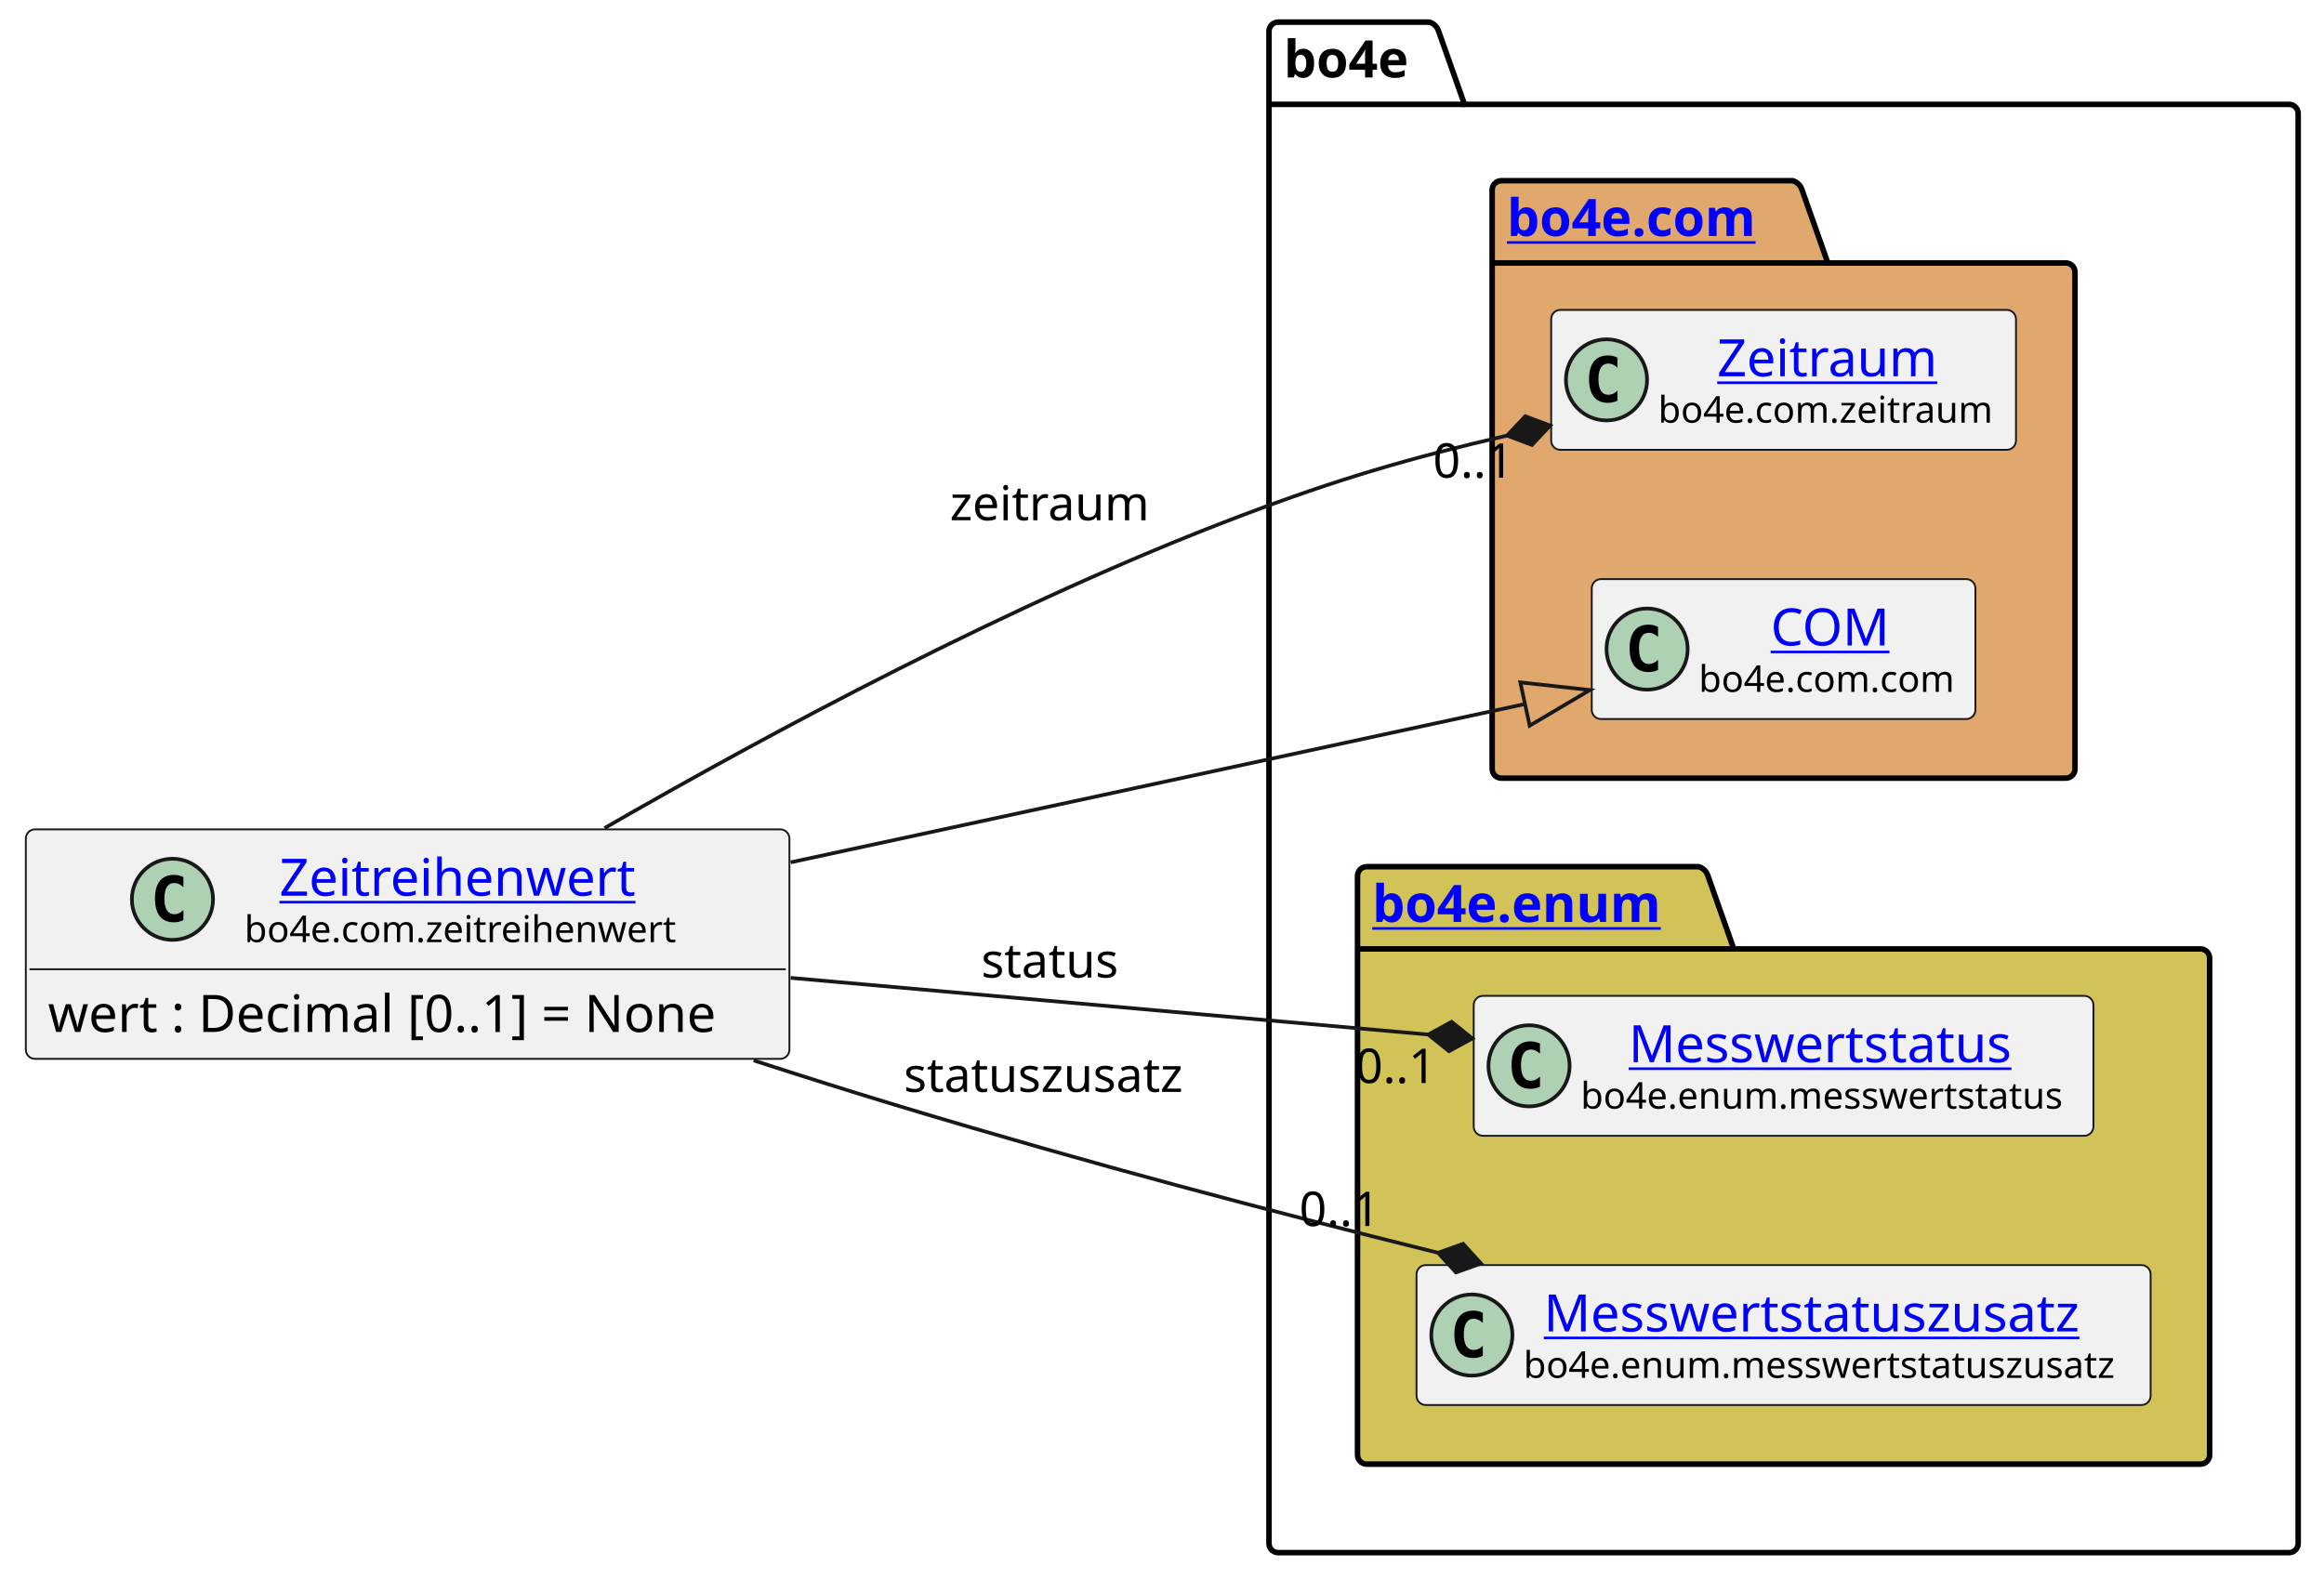
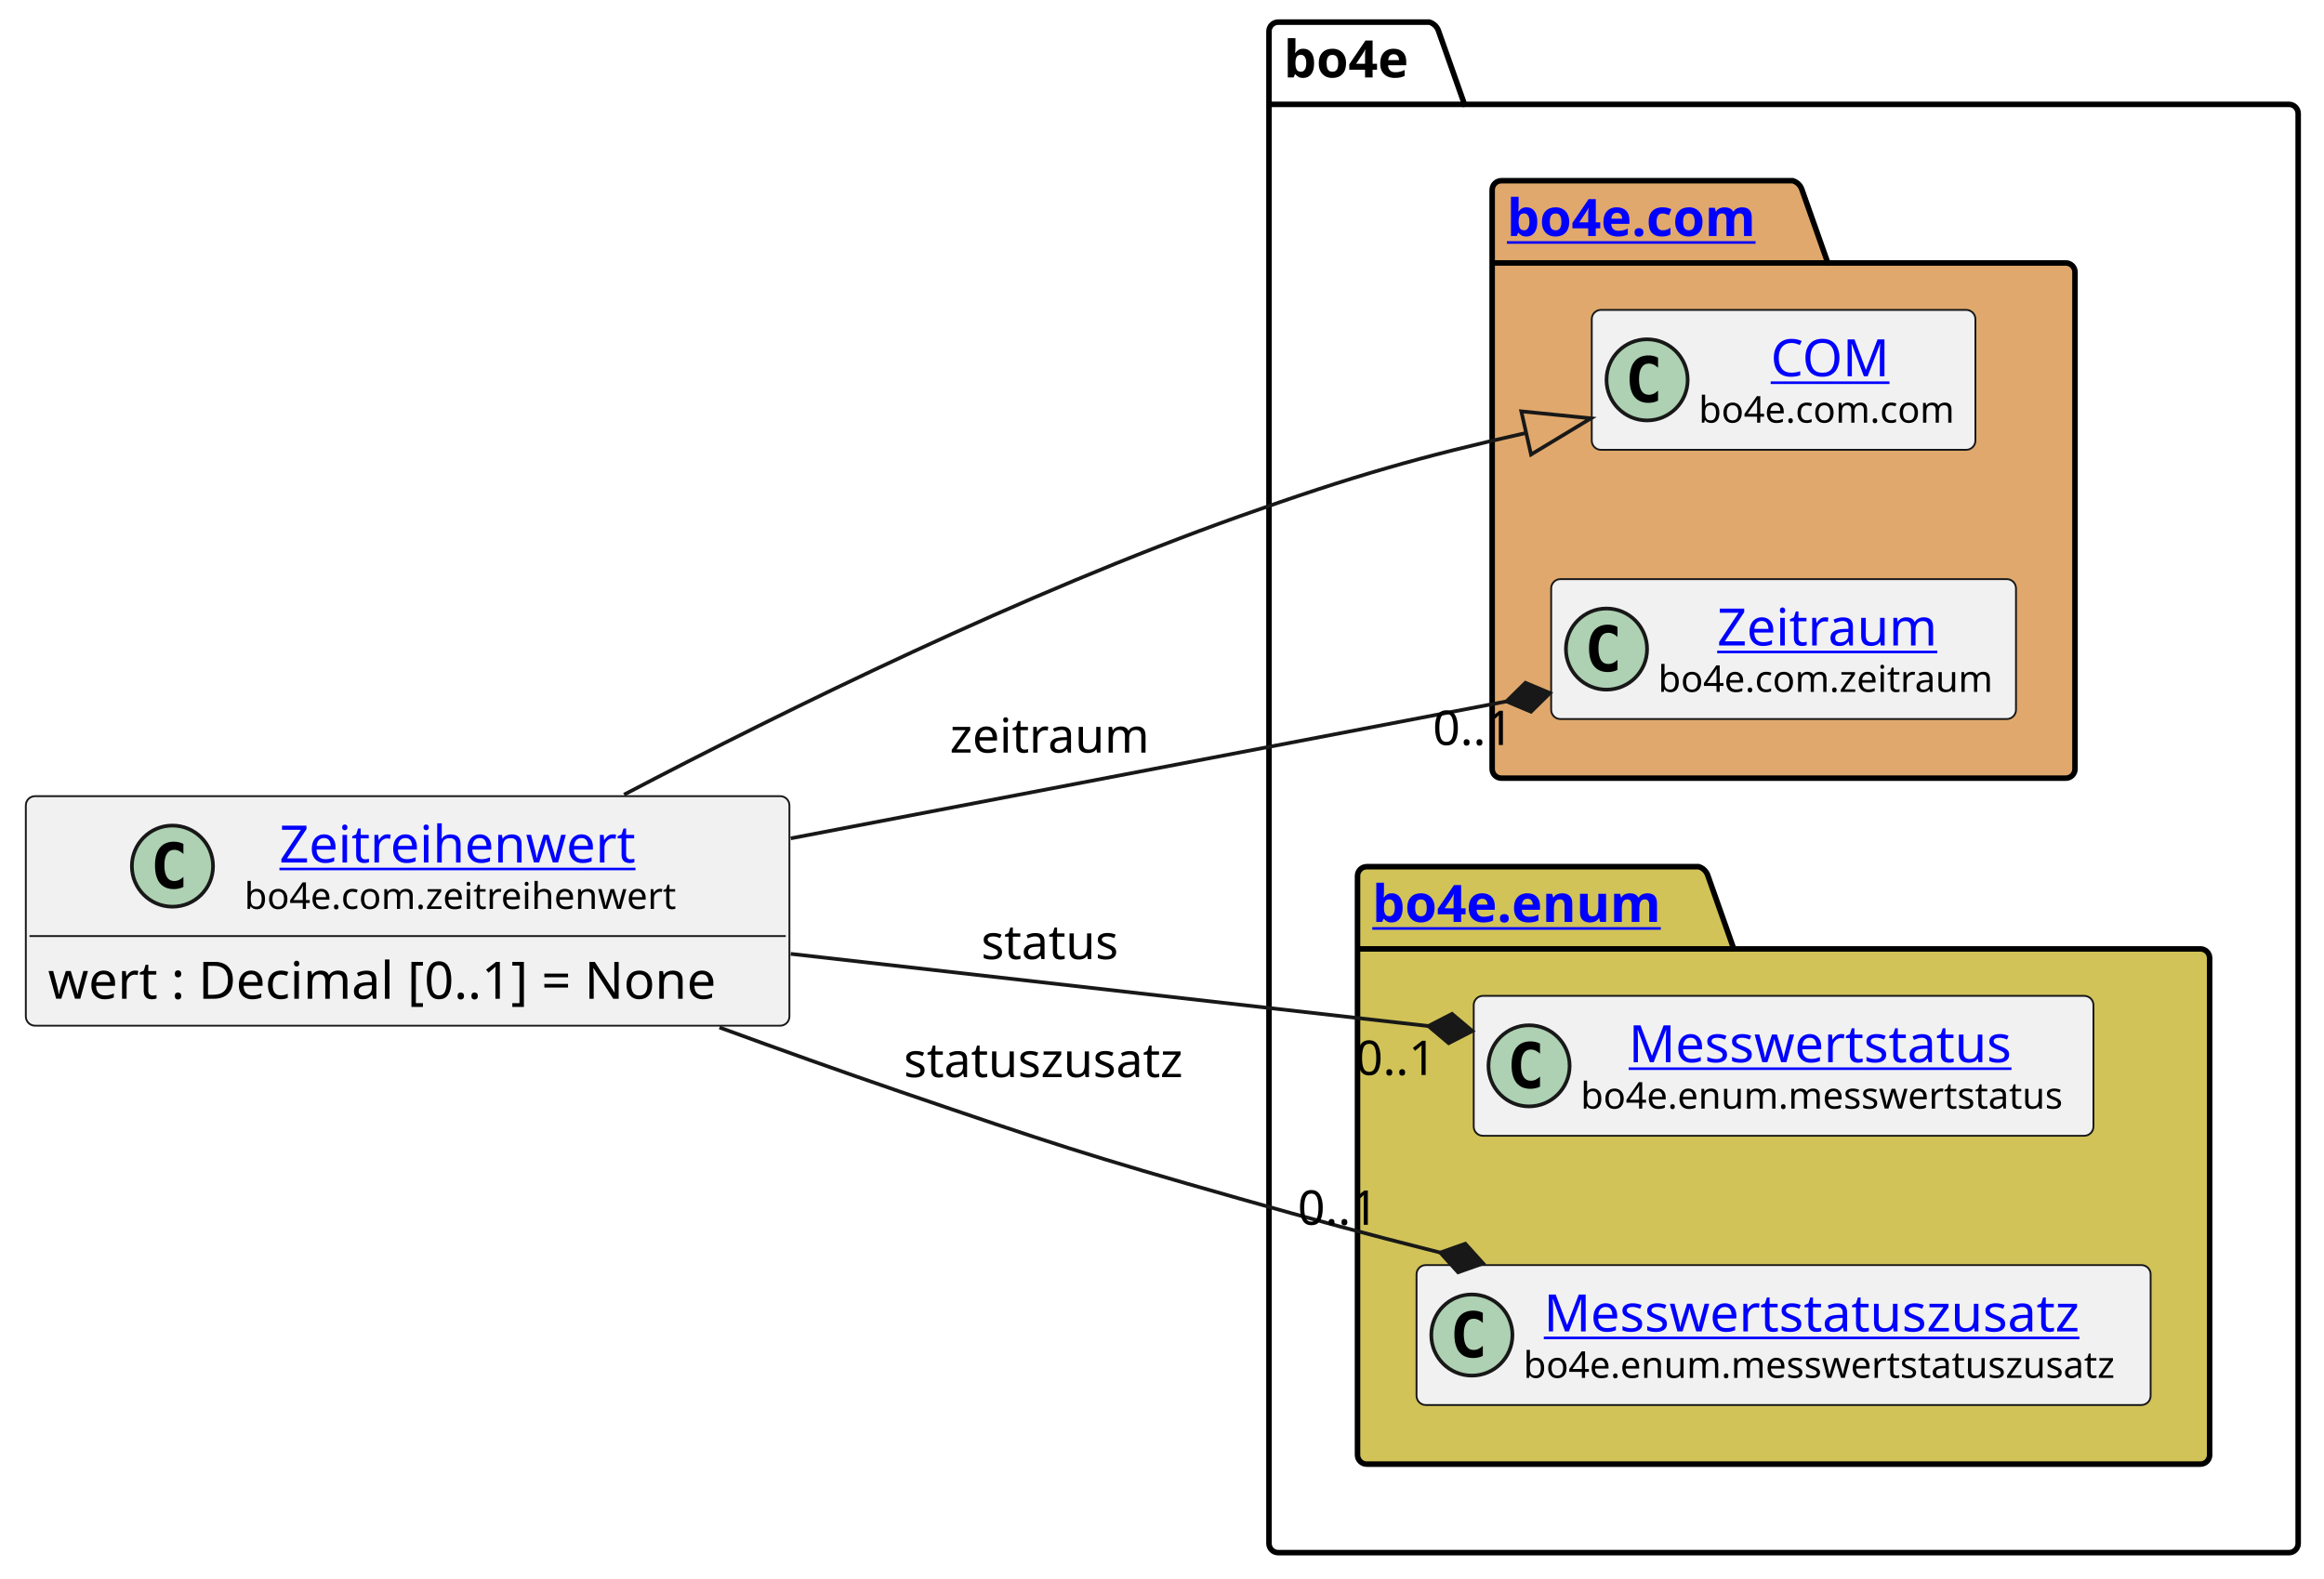
<svg xmlns="http://www.w3.org/2000/svg" xmlns:xlink="http://www.w3.org/1999/xlink" contentStyleType="text/css" height="428px" preserveAspectRatio="none" style="width:630px;height:428px;background:#FFFFFF;" version="1.1" viewBox="0 0 630 428" width="630px" zoomAndPan="magnify">
  <defs />
  <g>
    <g id="cluster_bo4e">
      <path d="M346.5,6 L387.5,6 A3.75,3.75 0 0 1 390,8.5 L397,28.297 L620.5,28.297 A2.5,2.5 0 0 1 623,30.797 L623,418.5 A2.5,2.5 0 0 1 620.5,421 L346.5,421 A2.5,2.5 0 0 1 344,418.5 L344,8.5 A2.5,2.5 0 0 1 346.5,6 " fill="none" style="stroke:#000000;stroke-width:1.5;" />
      <line style="stroke:#000000;stroke-width:1.5;" x1="344" x2="397" y1="28.297" y2="28.297" />
      <text fill="#000000" font-family="sans-serif" font-size="14" font-weight="bold" lengthAdjust="spacing" textLength="40" x="348" y="20.995">bo4e</text>
    </g>
    <g id="cluster_com">
      <path d="M407,49 L486,49 A3.75,3.75 0 0 1 488.5,51.5 L495.5,71.297 L560,71.297 A2.5,2.5 0 0 1 562.5,73.797 L562.5,208.5 A2.5,2.5 0 0 1 560,211 L407,211 A2.5,2.5 0 0 1 404.5,208.5 L404.5,51.5 A2.5,2.5 0 0 1 407,49 " fill="#E0A86C" style="stroke:#000000;stroke-width:1.5;" />
      <line style="stroke:#000000;stroke-width:1.5;" x1="404.5" x2="495.5" y1="71.297" y2="71.297" />
      <a href="https://bo4e.github.io/BO4E-python/latest/api/bo4e.com.html" target="_top" title="https://bo4e.github.io/BO4E-python/latest/api/bo4e.com.html" xlink:actuate="onRequest" xlink:href="https://bo4e.github.io/BO4E-python/latest/api/bo4e.com.html" xlink:show="new" xlink:title="https://bo4e.github.io/BO4E-python/latest/api/bo4e.com.html" xlink:type="simple">
        <text fill="#0000FF" font-family="sans-serif" font-size="14" font-weight="bold" lengthAdjust="spacing" text-decoration="underline" textLength="78" x="408.5" y="63.995">bo4e.com</text>
      </a>
    </g>
    <g id="cluster_enum">
      <path d="M370.5,235 L460.5,235 A3.75,3.75 0 0 1 463,237.5 L470,257.297 L596.5,257.297 A2.5,2.5 0 0 1 599,259.797 L599,394.5 A2.5,2.5 0 0 1 596.5,397 L370.5,397 A2.5,2.5 0 0 1 368,394.5 L368,237.5 A2.5,2.5 0 0 1 370.5,235 " fill="#D1C358" style="stroke:#000000;stroke-width:1.5;" />
      <line style="stroke:#000000;stroke-width:1.5;" x1="368" x2="470" y1="257.297" y2="257.297" />
      <a href="https://bo4e.github.io/BO4E-python/latest/api/bo4e.enum.html" target="_top" title="https://bo4e.github.io/BO4E-python/latest/api/bo4e.enum.html" xlink:actuate="onRequest" xlink:href="https://bo4e.github.io/BO4E-python/latest/api/bo4e.enum.html" xlink:show="new" xlink:title="https://bo4e.github.io/BO4E-python/latest/api/bo4e.enum.html" xlink:type="simple">
        <text fill="#0000FF" font-family="sans-serif" font-size="14" font-weight="bold" lengthAdjust="spacing" text-decoration="underline" textLength="89" x="372" y="249.995">bo4e.enum</text>
      </a>
    </g>
+     <g id="elem_COM">
+       <rect codeLine="8" fill="#F1F1F1" height="37.938" id="COM" rx="2.5" ry="2.5" style="stroke:#181818;stroke-width:0.5;" width="104" x="431.5" y="84.03" />
+       <ellipse cx="446.5" cy="102.999" fill="#ADD1B2" rx="11" ry="11" style="stroke:#181818;stroke-width:1.0;" />
+       <path d="M449.469,108.639 Q448.891,108.936 448.25,109.077 Q447.609,109.233 446.906,109.233 Q444.406,109.233 443.078,107.593 Q441.766,105.936 441.766,102.811 Q441.766,99.686 443.078,98.03 Q444.406,96.374 446.906,96.374 Q447.609,96.374 448.25,96.53 Q448.906,96.686 449.469,96.983 L449.469,99.702 Q448.844,99.124 448.25,98.858 Q447.656,98.577 447.031,98.577 Q445.688,98.577 445,99.655 Q444.312,100.718 444.312,102.811 Q444.312,104.905 445,105.983 Q445.688,107.046 447.031,107.046 Q447.656,107.046 448.25,106.78 Q448.844,106.499 449.469,105.921 L449.469,108.639 Z " fill="#000000" />
+       <a href="https://bo4e.github.io/BO4E-python/latest/api/bo4e.com.html#bo4e.com.com.COM" target="_top" title="https://bo4e.github.io/BO4E-python/latest/api/bo4e.com.html#bo4e.com.com.COM" xlink:actuate="onRequest" xlink:href="https://bo4e.github.io/BO4E-python/latest/api/bo4e.com.html#bo4e.com.com.COM" xlink:show="new" xlink:title="https://bo4e.github.io/BO4E-python/latest/api/bo4e.com.html#bo4e.com.com.COM" xlink:type="simple">
+         <text fill="#0000FF" font-family="sans-serif" font-size="14" lengthAdjust="spacing" text-decoration="underline" textLength="33" x="480" y="102.025">COM</text>
+       </a>
+       <text fill="#000000" font-family="sans-serif" font-size="10" lengthAdjust="spacing" textLength="72" x="460.5" y="114.609">bo4e.com.com</text>
+     </g>
    <g id="elem_Zeitraum">
-       <rect codeLine="8" fill="#F1F1F1" height="37.938" id="Zeitraum" rx="2.5" ry="2.5" style="stroke:#181818;stroke-width:0.5;" width="126" x="420.5" y="84.03" />
-       <ellipse cx="435.5" cy="102.999" fill="#ADD1B2" rx="11" ry="11" style="stroke:#181818;stroke-width:1.0;" />
-       <path d="M438.469,108.639 Q437.891,108.936 437.25,109.077 Q436.609,109.233 435.906,109.233 Q433.406,109.233 432.078,107.593 Q430.766,105.936 430.766,102.811 Q430.766,99.686 432.078,98.03 Q433.406,96.374 435.906,96.374 Q436.609,96.374 437.25,96.53 Q437.906,96.686 438.469,96.983 L438.469,99.702 Q437.844,99.124 437.25,98.858 Q436.656,98.577 436.031,98.577 Q434.688,98.577 434,99.655 Q433.312,100.718 433.312,102.811 Q433.312,104.905 434,105.983 Q434.688,107.046 436.031,107.046 Q436.656,107.046 437.25,106.78 Q437.844,106.499 438.469,105.921 L438.469,108.639 Z " fill="#000000" />
+       <rect codeLine="9" fill="#F1F1F1" height="37.938" id="Zeitraum" rx="2.5" ry="2.5" style="stroke:#181818;stroke-width:0.5;" width="126" x="420.5" y="157.03" />
+       <ellipse cx="435.5" cy="175.999" fill="#ADD1B2" rx="11" ry="11" style="stroke:#181818;stroke-width:1.0;" />
+       <path d="M438.469,181.639 Q437.891,181.936 437.25,182.077 Q436.609,182.233 435.906,182.233 Q433.406,182.233 432.078,180.593 Q430.766,178.936 430.766,175.811 Q430.766,172.686 432.078,171.03 Q433.406,169.374 435.906,169.374 Q436.609,169.374 437.25,169.53 Q437.906,169.686 438.469,169.983 L438.469,172.702 Q437.844,172.124 437.25,171.858 Q436.656,171.577 436.031,171.577 Q434.688,171.577 434,172.655 Q433.312,173.718 433.312,175.811 Q433.312,177.905 434,178.983 Q434.688,180.046 436.031,180.046 Q436.656,180.046 437.25,179.78 Q437.844,179.499 438.469,178.921 L438.469,181.639 Z " fill="#000000" />
      <a href="https://bo4e.github.io/BO4E-python/latest/api/bo4e.com.html#bo4e.com.zeitraum.Zeitraum" target="_top" title="https://bo4e.github.io/BO4E-python/latest/api/bo4e.com.html#bo4e.com.zeitraum.Zeitraum" xlink:actuate="onRequest" xlink:href="https://bo4e.github.io/BO4E-python/latest/api/bo4e.com.html#bo4e.com.zeitraum.Zeitraum" xlink:show="new" xlink:title="https://bo4e.github.io/BO4E-python/latest/api/bo4e.com.html#bo4e.com.zeitraum.Zeitraum" xlink:type="simple">
-         <text fill="#0000FF" font-family="sans-serif" font-size="14" lengthAdjust="spacing" text-decoration="underline" textLength="62" x="465.5" y="102.025">Zeitraum</text>
+         <text fill="#0000FF" font-family="sans-serif" font-size="14" lengthAdjust="spacing" text-decoration="underline" textLength="62" x="465.5" y="175.025">Zeitraum</text>
      </a>
-       <text fill="#000000" font-family="sans-serif" font-size="10" lengthAdjust="spacing" textLength="94" x="449.5" y="114.609">bo4e.com.zeitraum</text>
-     </g>
-     <g id="elem_COM">
-       <rect codeLine="9" fill="#F1F1F1" height="37.938" id="COM" rx="2.5" ry="2.5" style="stroke:#181818;stroke-width:0.5;" width="104" x="431.5" y="157.03" />
-       <ellipse cx="446.5" cy="175.999" fill="#ADD1B2" rx="11" ry="11" style="stroke:#181818;stroke-width:1.0;" />
-       <path d="M449.469,181.639 Q448.891,181.936 448.25,182.077 Q447.609,182.233 446.906,182.233 Q444.406,182.233 443.078,180.593 Q441.766,178.936 441.766,175.811 Q441.766,172.686 443.078,171.03 Q444.406,169.374 446.906,169.374 Q447.609,169.374 448.25,169.53 Q448.906,169.686 449.469,169.983 L449.469,172.702 Q448.844,172.124 448.25,171.858 Q447.656,171.577 447.031,171.577 Q445.688,171.577 445,172.655 Q444.312,173.718 444.312,175.811 Q444.312,177.905 445,178.983 Q445.688,180.046 447.031,180.046 Q447.656,180.046 448.25,179.78 Q448.844,179.499 449.469,178.921 L449.469,181.639 Z " fill="#000000" />
-       <a href="https://bo4e.github.io/BO4E-python/latest/api/bo4e.com.html#bo4e.com.com.COM" target="_top" title="https://bo4e.github.io/BO4E-python/latest/api/bo4e.com.html#bo4e.com.com.COM" xlink:actuate="onRequest" xlink:href="https://bo4e.github.io/BO4E-python/latest/api/bo4e.com.html#bo4e.com.com.COM" xlink:show="new" xlink:title="https://bo4e.github.io/BO4E-python/latest/api/bo4e.com.html#bo4e.com.com.COM" xlink:type="simple">
-         <text fill="#0000FF" font-family="sans-serif" font-size="14" lengthAdjust="spacing" text-decoration="underline" textLength="33" x="480" y="175.025">COM</text>
-       </a>
-       <text fill="#000000" font-family="sans-serif" font-size="10" lengthAdjust="spacing" textLength="72" x="460.5" y="187.609">bo4e.com.com</text>
+       <text fill="#000000" font-family="sans-serif" font-size="10" lengthAdjust="spacing" textLength="94" x="449.5" y="187.609">bo4e.com.zeitraum</text>
    </g>
    <g id="elem_Messwertstatus">
      <rect codeLine="12" fill="#F1F1F1" height="37.938" id="Messwertstatus" rx="2.5" ry="2.5" style="stroke:#181818;stroke-width:0.5;" width="168" x="399.5" y="270.03" />
      <ellipse cx="414.5" cy="288.999" fill="#ADD1B2" rx="11" ry="11" style="stroke:#181818;stroke-width:1.0;" />
      <path d="M417.469,294.639 Q416.891,294.936 416.25,295.077 Q415.609,295.233 414.906,295.233 Q412.406,295.233 411.078,293.592 Q409.766,291.936 409.766,288.811 Q409.766,285.686 411.078,284.03 Q412.406,282.374 414.906,282.374 Q415.609,282.374 416.25,282.53 Q416.906,282.686 417.469,282.983 L417.469,285.702 Q416.844,285.124 416.25,284.858 Q415.656,284.577 415.031,284.577 Q413.688,284.577 413,285.655 Q412.312,286.717 412.312,288.811 Q412.312,290.905 413,291.983 Q413.688,293.046 415.031,293.046 Q415.656,293.046 416.25,292.78 Q416.844,292.499 417.469,291.921 L417.469,294.639 Z " fill="#000000" />
      <a href="https://bo4e.github.io/BO4E-python/latest/api/bo4e.enum.html#bo4e.enum.messwertstatus.Messwertstatus" target="_top" title="https://bo4e.github.io/BO4E-python/latest/api/bo4e.enum.html#bo4e.enum.messwertstatus.Messwertstatus" xlink:actuate="onRequest" xlink:href="https://bo4e.github.io/BO4E-python/latest/api/bo4e.enum.html#bo4e.enum.messwertstatus.Messwertstatus" xlink:show="new" xlink:title="https://bo4e.github.io/BO4E-python/latest/api/bo4e.enum.html#bo4e.enum.messwertstatus.Messwertstatus" xlink:type="simple">
        <text fill="#0000FF" font-family="sans-serif" font-size="14" lengthAdjust="spacing" text-decoration="underline" textLength="110" x="441.5" y="288.025">Messwertstatus</text>
      </a>
      <text fill="#000000" font-family="sans-serif" font-size="10" lengthAdjust="spacing" textLength="136" x="428.5" y="300.609">bo4e.enum.messwertstatus</text>
    </g>
    <g id="elem_Messwertstatuszusatz">
      <rect codeLine="13" fill="#F1F1F1" height="37.938" id="Messwertstatuszusatz" rx="2.5" ry="2.5" style="stroke:#181818;stroke-width:0.5;" width="199" x="384" y="343.03" />
      <ellipse cx="399" cy="361.999" fill="#ADD1B2" rx="11" ry="11" style="stroke:#181818;stroke-width:1.0;" />
      <path d="M401.969,367.639 Q401.391,367.936 400.75,368.077 Q400.109,368.233 399.406,368.233 Q396.906,368.233 395.578,366.592 Q394.266,364.936 394.266,361.811 Q394.266,358.686 395.578,357.03 Q396.906,355.374 399.406,355.374 Q400.109,355.374 400.75,355.53 Q401.406,355.686 401.969,355.983 L401.969,358.702 Q401.344,358.124 400.75,357.858 Q400.156,357.577 399.531,357.577 Q398.188,357.577 397.5,358.655 Q396.812,359.717 396.812,361.811 Q396.812,363.905 397.5,364.983 Q398.188,366.046 399.531,366.046 Q400.156,366.046 400.75,365.78 Q401.344,365.499 401.969,364.921 L401.969,367.639 Z " fill="#000000" />
      <a href="https://bo4e.github.io/BO4E-python/latest/api/bo4e.enum.html#bo4e.enum.messwertstatuszusatz.Messwertstatuszusatz" target="_top" title="https://bo4e.github.io/BO4E-python/latest/api/bo4e.enum.html#bo4e.enum.messwertstatuszusatz.Messwertstatuszusatz" xlink:actuate="onRequest" xlink:href="https://bo4e.github.io/BO4E-python/latest/api/bo4e.enum.html#bo4e.enum.messwertstatuszusatz.Messwertstatuszusatz" xlink:show="new" xlink:title="https://bo4e.github.io/BO4E-python/latest/api/bo4e.enum.html#bo4e.enum.messwertstatuszusatz.Messwertstatuszusatz" xlink:type="simple">
        <text fill="#0000FF" font-family="sans-serif" font-size="14" lengthAdjust="spacing" text-decoration="underline" textLength="156" x="418.5" y="361.025">Messwertstatuszusatz</text>
      </a>
      <text fill="#000000" font-family="sans-serif" font-size="10" lengthAdjust="spacing" textLength="167" x="413" y="373.609">bo4e.enum.messwertstatuszusatz</text>
    </g>
    <g id="elem_Zeitreihenwert">
-       <rect codeLine="3" fill="#F1F1F1" height="62.234" id="Zeitreihenwert" rx="2.5" ry="2.5" style="stroke:#181818;stroke-width:0.5;" width="207" x="7" y="224.88" />
-       <ellipse cx="46.75" cy="243.849" fill="#ADD1B2" rx="11" ry="11" style="stroke:#181818;stroke-width:1.0;" />
-       <path d="M49.719,249.489 Q49.141,249.786 48.5,249.927 Q47.859,250.083 47.156,250.083 Q44.656,250.083 43.328,248.442 Q42.016,246.786 42.016,243.661 Q42.016,240.536 43.328,238.88 Q44.656,237.224 47.156,237.224 Q47.859,237.224 48.5,237.38 Q49.156,237.536 49.719,237.833 L49.719,240.552 Q49.094,239.974 48.5,239.708 Q47.906,239.427 47.281,239.427 Q45.938,239.427 45.25,240.505 Q44.562,241.567 44.562,243.661 Q44.562,245.755 45.25,246.833 Q45.938,247.896 47.281,247.896 Q47.906,247.896 48.5,247.63 Q49.094,247.349 49.719,246.771 L49.719,249.489 Z " fill="#000000" />
+       <rect codeLine="3" fill="#F1F1F1" height="62.234" id="Zeitreihenwert" rx="2.5" ry="2.5" style="stroke:#181818;stroke-width:0.5;" width="207" x="7" y="215.88" />
+       <ellipse cx="46.75" cy="234.849" fill="#ADD1B2" rx="11" ry="11" style="stroke:#181818;stroke-width:1.0;" />
+       <path d="M49.719,240.489 Q49.141,240.786 48.5,240.927 Q47.859,241.083 47.156,241.083 Q44.656,241.083 43.328,239.442 Q42.016,237.786 42.016,234.661 Q42.016,231.536 43.328,229.88 Q44.656,228.224 47.156,228.224 Q47.859,228.224 48.5,228.38 Q49.156,228.536 49.719,228.833 L49.719,231.552 Q49.094,230.974 48.5,230.708 Q47.906,230.427 47.281,230.427 Q45.938,230.427 45.25,231.505 Q44.562,232.567 44.562,234.661 Q44.562,236.755 45.25,237.833 Q45.938,238.896 47.281,238.896 Q47.906,238.896 48.5,238.63 Q49.094,238.349 49.719,237.771 L49.719,240.489 Z " fill="#000000" />
      <a href="https://bo4e.github.io/BO4E-python/latest/api/bo4e.com.html#bo4e.com.zeitreihenwert.Zeitreihenwert" target="_top" title="https://bo4e.github.io/BO4E-python/latest/api/bo4e.com.html#bo4e.com.zeitreihenwert.Zeitreihenwert" xlink:actuate="onRequest" xlink:href="https://bo4e.github.io/BO4E-python/latest/api/bo4e.com.html#bo4e.com.zeitreihenwert.Zeitreihenwert" xlink:show="new" xlink:title="https://bo4e.github.io/BO4E-python/latest/api/bo4e.com.html#bo4e.com.zeitreihenwert.Zeitreihenwert" xlink:type="simple">
-         <text fill="#0000FF" font-family="sans-serif" font-size="14" lengthAdjust="spacing" text-decoration="underline" textLength="101" x="75.75" y="242.875">Zeitreihenwert</text>
+         <text fill="#0000FF" font-family="sans-serif" font-size="14" lengthAdjust="spacing" text-decoration="underline" textLength="101" x="75.75" y="233.875">Zeitreihenwert</text>
      </a>
-       <text fill="#000000" font-family="sans-serif" font-size="10" lengthAdjust="spacing" textLength="120" x="66.25" y="255.459">bo4e.com.zeitreihenwert</text>
-       <line style="stroke:#181818;stroke-width:0.5;" x1="8" x2="213" y1="262.817" y2="262.817" />
-       <text fill="#000000" font-family="sans-serif" font-size="14" lengthAdjust="spacing" textLength="195" x="13" y="279.813">wert : Decimal [0..1] = None</text>
+       <text fill="#000000" font-family="sans-serif" font-size="10" lengthAdjust="spacing" textLength="120" x="66.25" y="246.459">bo4e.com.zeitreihenwert</text>
+       <line style="stroke:#181818;stroke-width:0.5;" x1="8" x2="213" y1="253.817" y2="253.817" />
+       <text fill="#000000" font-family="sans-serif" font-size="14" lengthAdjust="spacing" textLength="195" x="13" y="270.813">wert : Decimal [0..1] = None</text>
    </g>
    <g id="link_Zeitreihenwert_COM">
-       <path codeLine="16" d="M214.35,233.82 C284.8,218.63 357.635,202.925 413.405,190.895 " fill="none" id="Zeitreihenwert-to-COM" style="stroke:#181818;stroke-width:1.0;" />
-       <polygon fill="none" points="431,187.1,412.14,185.03,414.67,196.761,431,187.1" style="stroke:#181818;stroke-width:1.0;" />
+       <path codeLine="16" d="M169.18,215.46 C213.72,192.12 277.43,160.87 336,140 C367.01,128.95 385.27,123.796 413.72,117.386 " fill="none" id="Zeitreihenwert-to-COM" style="stroke:#181818;stroke-width:1.0;" />
+       <polygon fill="none" points="431.28,113.43,412.401,111.533,415.039,123.24,431.28,113.43" style="stroke:#181818;stroke-width:1.0;" />
    </g>
    <g id="link_Zeitreihenwert_Zeitraum">
-       <path codeLine="17" d="M163.89,224.54 C208.41,198.89 274.67,163.24 336,140 C362.98,129.78 382.139,124.216 408.539,118.106 " fill="none" id="Zeitreihenwert-to-Zeitraum" style="stroke:#181818;stroke-width:1.0;" />
-       <polygon fill="#181818" points="420.23,115.4,413.483,112.856,408.539,118.106,415.286,120.65,420.23,115.4" style="stroke:#181818;stroke-width:1.0;" />
-       <text fill="#000000" font-family="sans-serif" font-size="13" lengthAdjust="spacing" textLength="57" x="257.5" y="141.067">zeitraum</text>
-       <text fill="#000000" font-family="sans-serif" font-size="13" lengthAdjust="spacing" textLength="24" x="388.468" y="129.526">0..1</text>
+       <path codeLine="17" d="M214.35,227.32 C280.4,214.68 352.234,200.924 408.384,190.184 " fill="none" id="Zeitreihenwert-to-Zeitraum" style="stroke:#181818;stroke-width:1.0;" />
+       <polygon fill="#181818" points="420.17,187.93,413.525,185.128,408.384,190.184,415.028,192.986,420.17,187.93" style="stroke:#181818;stroke-width:1.0;" />
+       <text fill="#000000" font-family="sans-serif" font-size="13" lengthAdjust="spacing" textLength="57" x="257.5" y="204.067">zeitraum</text>
+       <text fill="#000000" font-family="sans-serif" font-size="13" lengthAdjust="spacing" textLength="24" x="388.402" y="202.008">0..1</text>
    </g>
    <g id="link_Zeitreihenwert_Messwertstatus">
-       <path codeLine="18" d="M214.35,265.15 C272.57,270.33 332.497,275.658 387.177,280.518 " fill="none" id="Zeitreihenwert-to-Messwertstatus" style="stroke:#181818;stroke-width:1.0;" />
-       <polygon fill="#181818" points="399.13,281.58,393.508,277.065,387.177,280.518,392.799,285.033,399.13,281.58" style="stroke:#181818;stroke-width:1.0;" />
-       <text fill="#000000" font-family="sans-serif" font-size="13" lengthAdjust="spacing" textLength="40" x="266" y="265.067">status</text>
-       <text fill="#000000" font-family="sans-serif" font-size="13" lengthAdjust="spacing" textLength="24" x="367.45" y="293.659">0..1</text>
+       <path codeLine="18" d="M214.35,258.64 C272.57,265.23 332.526,272.02 387.206,278.21 " fill="none" id="Zeitreihenwert-to-Messwertstatus" style="stroke:#181818;stroke-width:1.0;" />
+       <polygon fill="#181818" points="399.13,279.56,393.618,274.911,387.206,278.21,392.718,282.86,399.13,279.56" style="stroke:#181818;stroke-width:1.0;" />
+       <text fill="#000000" font-family="sans-serif" font-size="13" lengthAdjust="spacing" textLength="40" x="266" y="260.067">status</text>
+       <text fill="#000000" font-family="sans-serif" font-size="13" lengthAdjust="spacing" textLength="24" x="367.45" y="291.478">0..1</text>
    </g>
    <g id="link_Zeitreihenwert_Messwertstatuszusatz">
-       <path codeLine="19" d="M204.32,287.54 C217.6,291.85 231.12,296.11 244,300 C296.02,315.69 343.474,328.176 389.834,339.696 " fill="none" id="Zeitreihenwert-to-Messwertstatuszusatz" style="stroke:#181818;stroke-width:1.0;" />
-       <polygon fill="#181818" points="401.48,342.59,396.622,337.261,389.834,339.696,394.692,345.025,401.48,342.59" style="stroke:#181818;stroke-width:1.0;" />
-       <text fill="#000000" font-family="sans-serif" font-size="13" lengthAdjust="spacing" textLength="82" x="245" y="296.067">statuszusatz</text>
-       <text fill="#000000" font-family="sans-serif" font-size="13" lengthAdjust="spacing" textLength="24" x="352.212" y="332.443">0..1</text>
+       <path codeLine="19" d="M195.04,278.6 C211.23,284.52 228.1,290.56 244,296 C284.56,309.88 294.75,313.3 336,325 C357.33,331.05 368.896,334.2 390.426,339.64 " fill="none" id="Zeitreihenwert-to-Messwertstatuszusatz" style="stroke:#181818;stroke-width:1.0;" />
+       <polygon fill="#181818" points="402.06,342.58,397.223,337.232,390.426,339.64,395.263,344.988,402.06,342.58" style="stroke:#181818;stroke-width:1.0;" />
+       <text fill="#000000" font-family="sans-serif" font-size="13" lengthAdjust="spacing" textLength="82" x="245" y="292.067">statuszusatz</text>
+       <text fill="#000000" font-family="sans-serif" font-size="13" lengthAdjust="spacing" textLength="24" x="351.78" y="332.095">0..1</text>
    </g>
  </g>
</svg>
